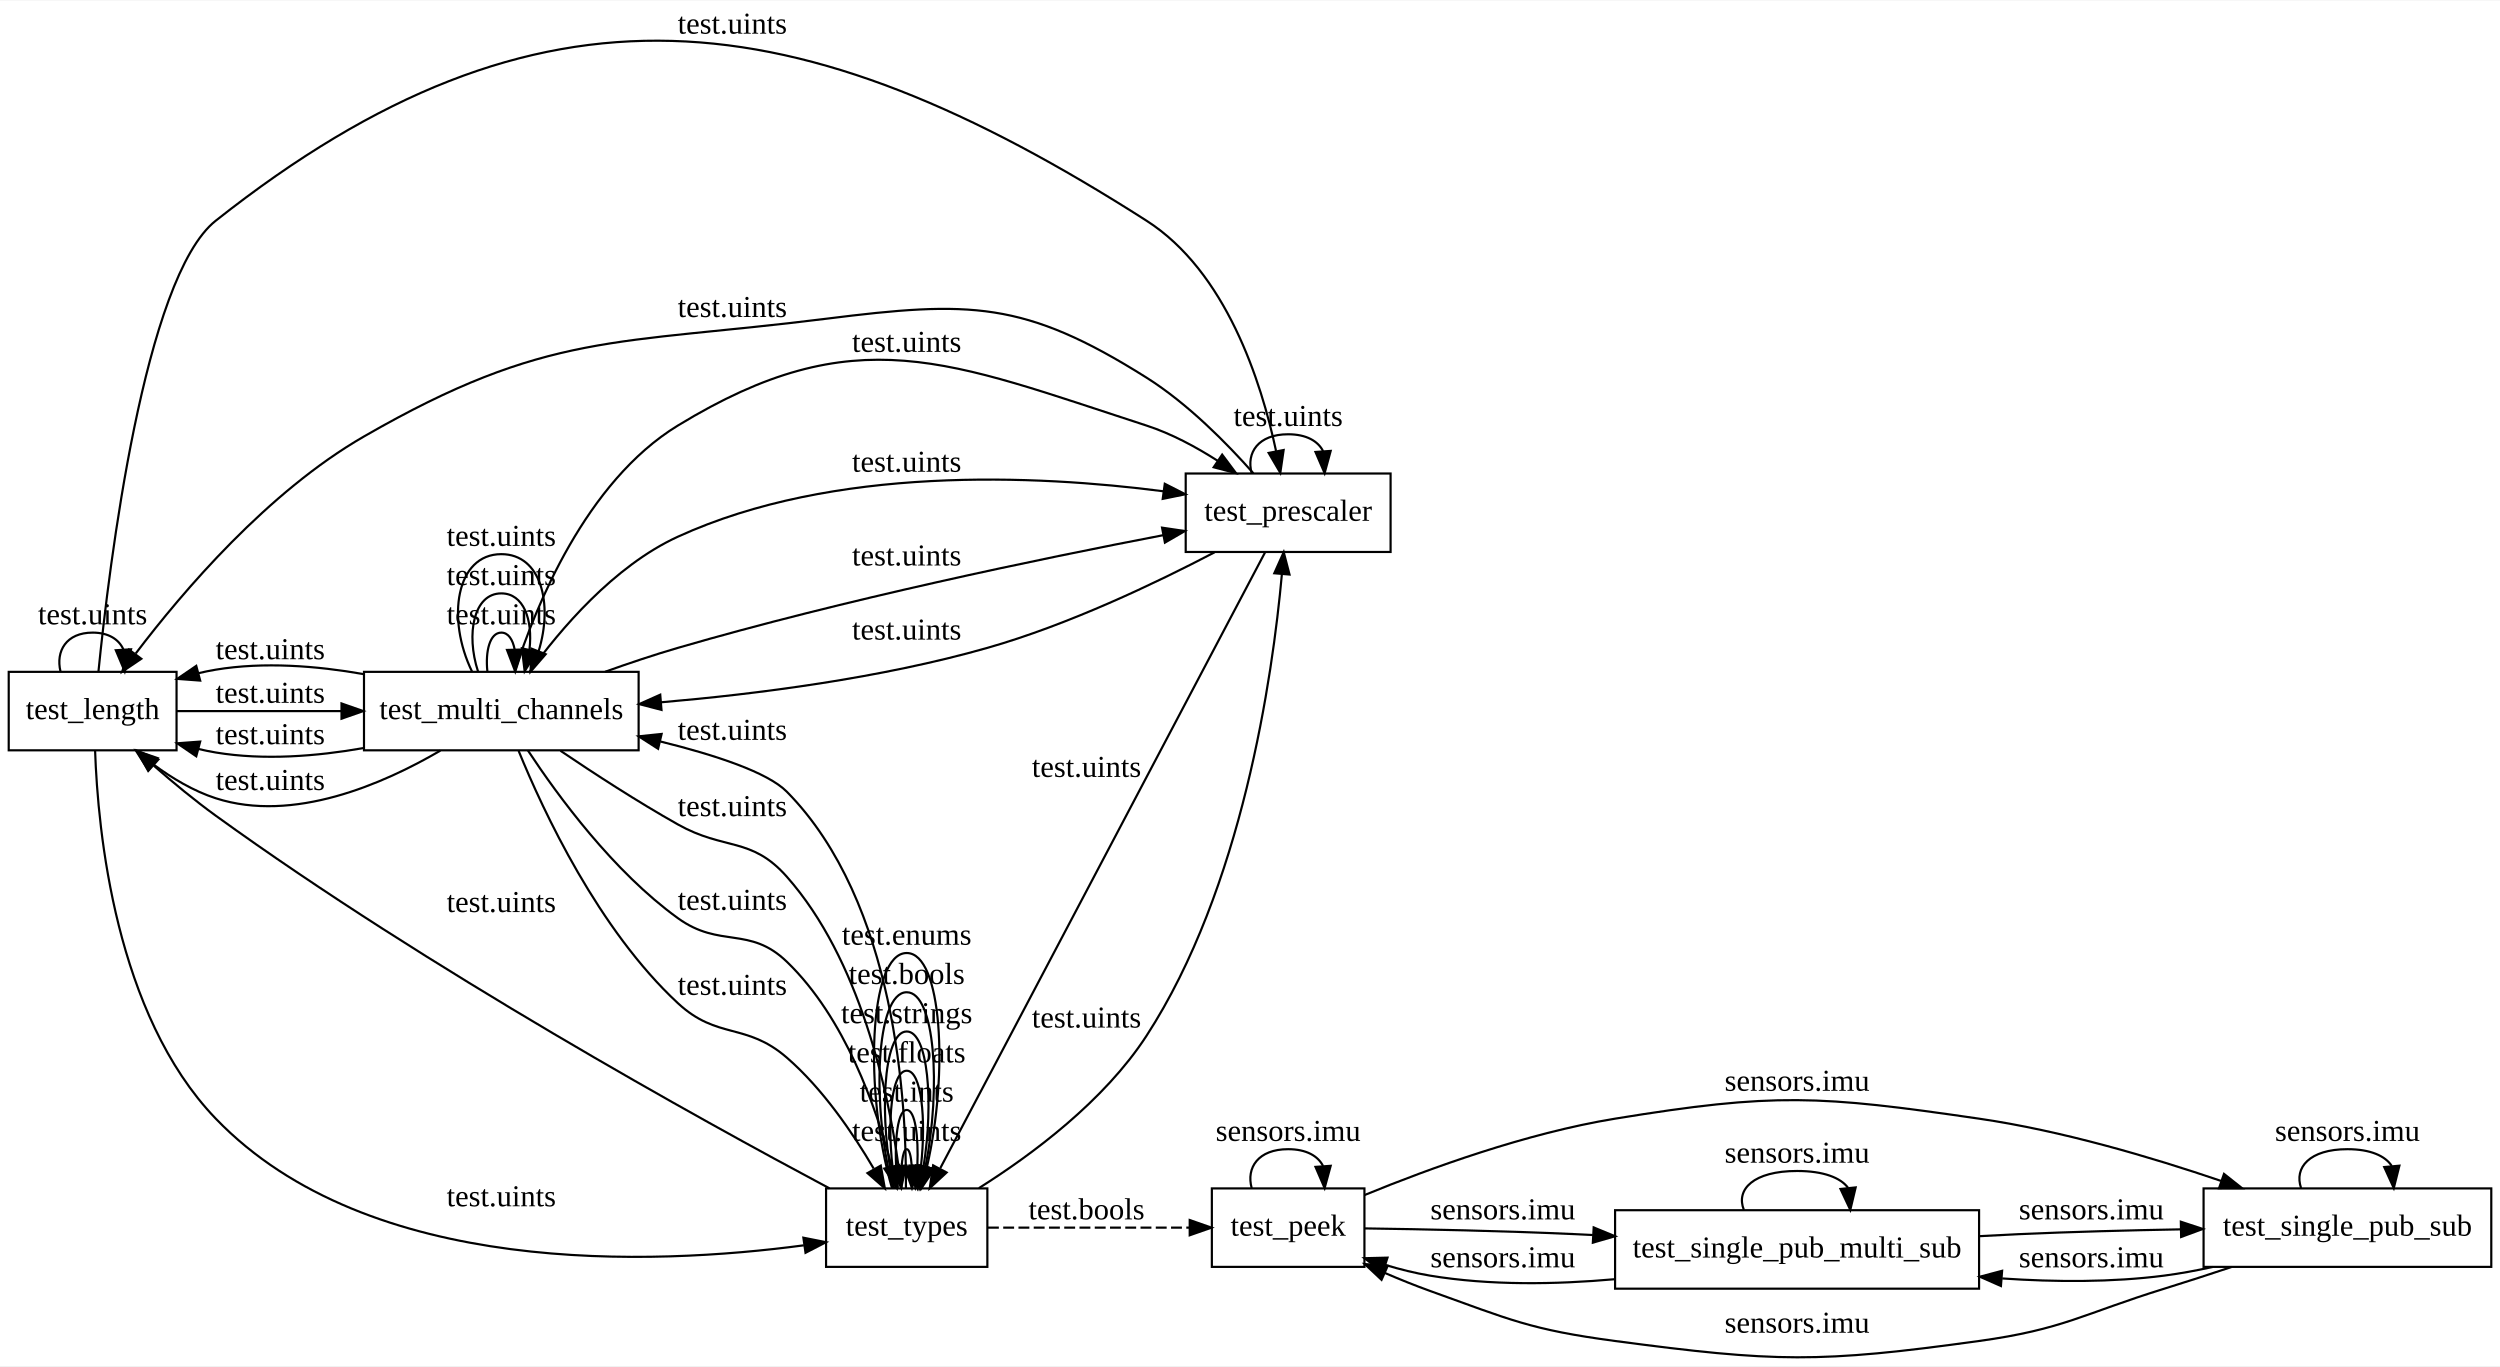
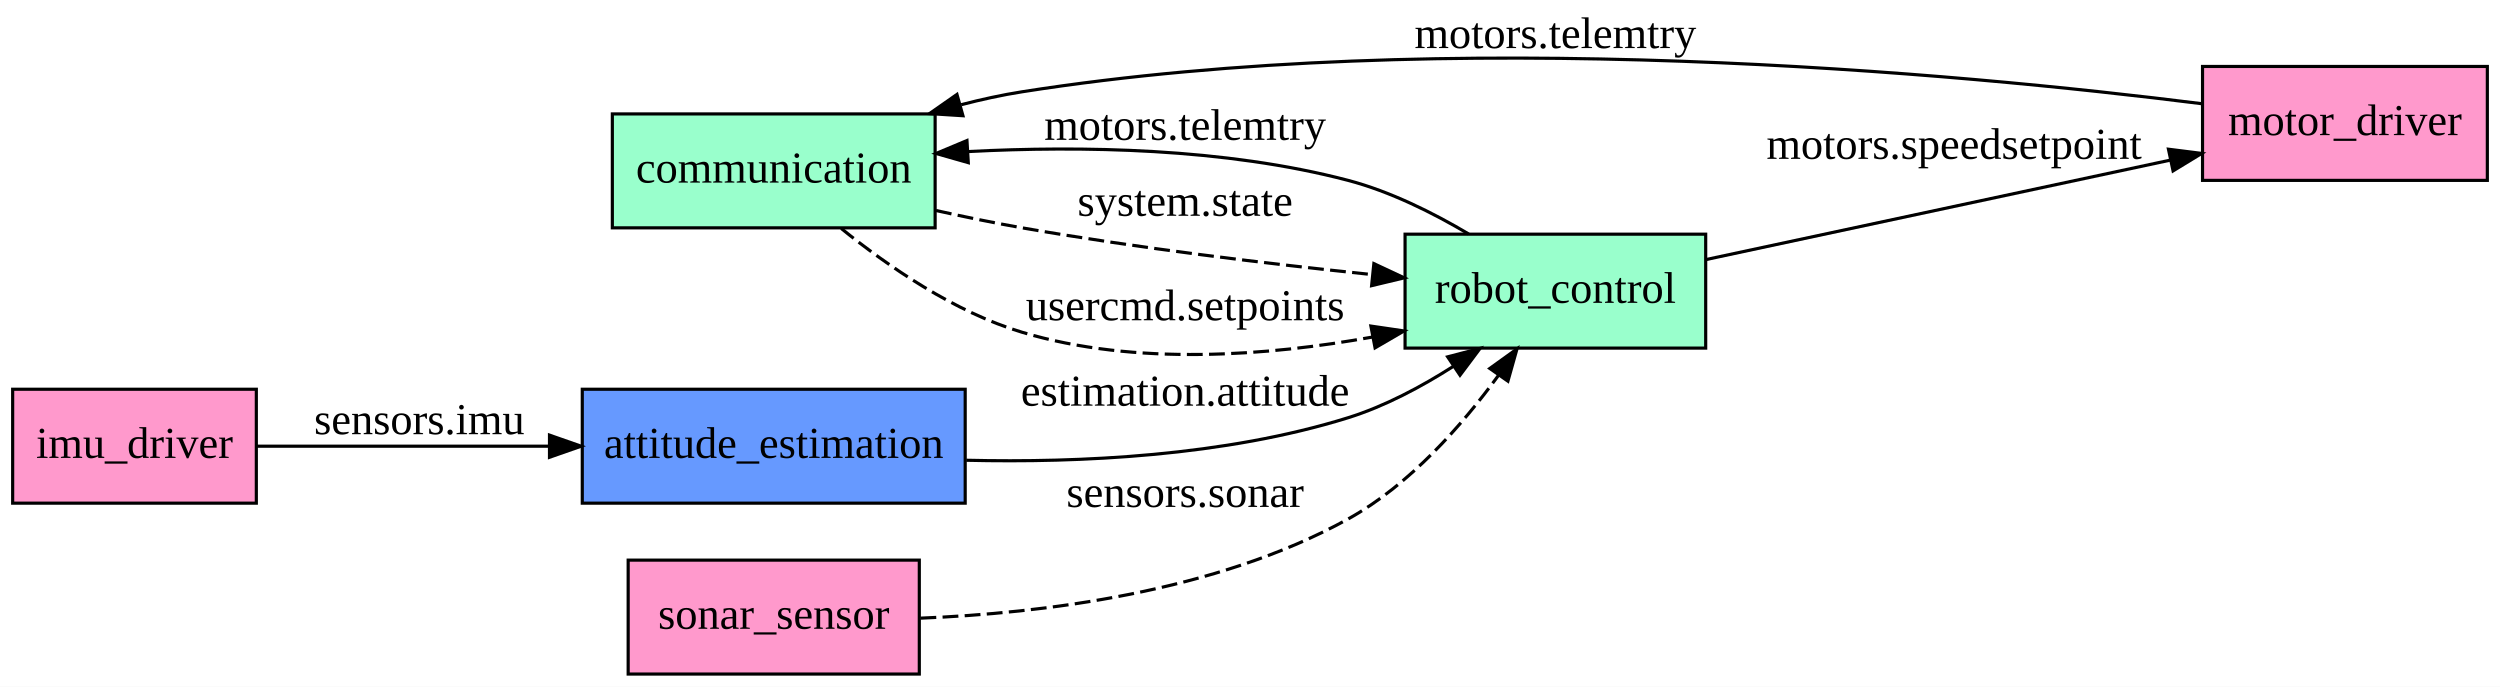
- <svg xmlns="http://www.w3.org/2000/svg" width="1147pt" height="627pt" viewBox="0.00 0.00 1147.00 626.51">
-   <g id="graph0" class="graph" transform="scale(1 1) rotate(0) translate(4 622.51)">
-     <polygon fill="white" stroke="none" points="-4,4 -4,-622.51 1143,-622.51 1143,4 -4,4" />
+ <svg xmlns="http://www.w3.org/2000/svg" width="790pt" height="217pt" viewBox="0.00 0.00 790.00 217.00">
+   <g id="graph0" class="graph" transform="scale(1 1) rotate(0) translate(4 213)">
+     <polygon fill="white" stroke="none" points="-4,4 -4,-213 786,-213 786,4 -4,4" />
    <g id="node1" class="node">
-       <polygon fill="none" stroke="black" points="77,-314.51 0,-314.51 0,-278.51 77,-278.51 77,-314.51" />
-       <text text-anchor="middle" x="38.5" y="-292.81" font-family="Times New Roman,serif" font-size="14.00">test_length</text>
+       <polygon fill="#99ffcc" stroke="black" points="291.5,-177 189.5,-177 189.5,-141 291.5,-141 291.5,-177" />
+       <text text-anchor="middle" x="240.5" y="-155.3" font-family="Times New Roman,serif" font-size="14.00">communication</text>
+     </g>
+     <g id="node2" class="node">
+       <polygon fill="#99ffcc" stroke="black" points="535,-139 440,-139 440,-103 535,-103 535,-139" />
+       <text text-anchor="middle" x="487.5" y="-117.3" font-family="Times New Roman,serif" font-size="14.00">robot_control</text>
    </g>
    <g id="edge1" class="edge">
-       <path fill="none" stroke="black" d="M23.76,-314.66C21.49,-324.05 26.4,-332.51 38.5,-332.51 45.87,-332.51 50.58,-329.37 52.61,-324.79" />
-       <polygon fill="black" stroke="black" points="56.12,-324.86 53.24,-314.66 49.13,-324.43 56.12,-324.86" />
-       <text text-anchor="middle" x="38.5" y="-336.31" font-family="Times New Roman,serif" font-size="14.00">test.uints</text>
-     </g>
-     <g id="node2" class="node">
-       <polygon fill="none" stroke="black" points="289,-314.51 163,-314.51 163,-278.51 289,-278.51 289,-314.51" />
-       <text text-anchor="middle" x="226" y="-292.81" font-family="Times New Roman,serif" font-size="14.00">test_multi_channels</text>
+       <path fill="none" stroke="black" stroke-dasharray="5,2" d="M291.78,-146.48C300.81,-144.47 310.16,-142.55 319,-141 355.57,-134.59 397,-129.62 429.51,-126.24" />
+       <polygon fill="black" stroke="black" points="430.14,-129.7 439.73,-125.2 429.43,-122.73 430.14,-129.7" />
+       <text text-anchor="middle" x="370.5" y="-144.8" font-family="Times New Roman,serif" font-size="14.00">system.state</text>
    </g>
    <g id="edge2" class="edge">
-       <path fill="none" stroke="black" d="M77.04,-296.51C98.72,-296.51 126.73,-296.51 152.54,-296.51" />
-       <polygon fill="black" stroke="black" points="152.68,-300.01 162.68,-296.51 152.68,-293.01 152.68,-300.01" />
-       <text text-anchor="middle" x="120" y="-300.31" font-family="Times New Roman,serif" font-size="14.00">test.uints</text>
+       <path fill="none" stroke="black" stroke-dasharray="5,2" d="M261.83,-140.8C276.55,-128.91 297.55,-114.42 319,-108 354.83,-97.27 396.79,-100.55 429.75,-106.5" />
+       <polygon fill="black" stroke="black" points="429.2,-109.96 439.68,-108.42 430.52,-103.08 429.2,-109.96" />
+       <text text-anchor="middle" x="370.5" y="-111.8" font-family="Times New Roman,serif" font-size="14.00">usercmd.setpoints</text>
+     </g>
+     <g id="edge4" class="edge">
+       <path fill="none" stroke="black" d="M460.1,-139.06C448.87,-145.73 435.31,-152.5 422,-156 382.96,-166.26 337.52,-166.95 302,-165.11" />
+       <polygon fill="black" stroke="black" points="301.98,-161.6 291.78,-164.5 301.56,-168.59 301.98,-161.6" />
+       <text text-anchor="middle" x="370.5" y="-168.8" font-family="Times New Roman,serif" font-size="14.00">motors.telemtry</text>
    </g>
    <g id="node3" class="node">
-       <polygon fill="none" stroke="black" points="634,-405.51 540,-405.51 540,-369.51 634,-369.51 634,-405.51" />
-       <text text-anchor="middle" x="587" y="-383.81" font-family="Times New Roman,serif" font-size="14.00">test_prescaler</text>
+       <polygon fill="#ff99cc" stroke="black" points="782,-192 692,-192 692,-156 782,-156 782,-192" />
+       <text text-anchor="middle" x="737" y="-170.3" font-family="Times New Roman,serif" font-size="14.00">motor_driver</text>
    </g>
    <g id="edge3" class="edge">
-       <path fill="none" stroke="black" d="M41.16,-314.54C46.05,-363.24 62.18,-495.55 95,-521.51 243.85,-639.24 362.09,-623.71 522,-521.51 558.5,-498.18 574.65,-447.76 581.45,-415.85" />
-       <polygon fill="black" stroke="black" points="584.93,-416.29 583.41,-405.81 578.06,-414.95 584.93,-416.29" />
-       <text text-anchor="middle" x="332" y="-607.31" font-family="Times New Roman,serif" font-size="14.00">test.uints</text>
+       <path fill="none" stroke="black" d="M535.05,-130.97C576.75,-139.9 637.93,-153 681.81,-162.4" />
+       <polygon fill="black" stroke="black" points="681.23,-165.85 691.74,-164.52 682.69,-159 681.23,-165.85" />
+       <text text-anchor="middle" x="613.5" y="-162.8" font-family="Times New Roman,serif" font-size="14.00">motors.speedsetpoint</text>
+     </g>
+     <g id="edge5" class="edge">
+       <path fill="none" stroke="black" d="M691.83,-180.22C615.34,-189.85 453.49,-205.16 319,-184 312.68,-183.01 306.16,-181.58 299.73,-179.91" />
+       <polygon fill="black" stroke="black" points="300.29,-176.43 289.72,-177.1 298.4,-183.17 300.29,-176.43" />
+       <text text-anchor="middle" x="487.5" y="-197.8" font-family="Times New Roman,serif" font-size="14.00">motors.telemtry</text>
    </g>
    <g id="node4" class="node">
-       <polygon fill="none" stroke="black" points="449,-77.51 375,-77.51 375,-41.51 449,-41.51 449,-77.51" />
-       <text text-anchor="middle" x="412" y="-55.81" font-family="Times New Roman,serif" font-size="14.00">test_types</text>
+       <polygon fill="#ff99cc" stroke="black" points="77,-90 0,-90 0,-54 77,-54 77,-90" />
+       <text text-anchor="middle" x="38.5" y="-68.3" font-family="Times New Roman,serif" font-size="14.00">imu_driver</text>
    </g>
-     <g id="edge4" class="edge">
-       <path fill="none" stroke="black" d="M39.63,-278.39C40.88,-241.54 48.96,-157.32 95,-109.51 165.18,-36.64 295.47,-42.15 364.8,-51.4" />
-       <polygon fill="black" stroke="black" points="364.59,-54.9 374.98,-52.84 365.57,-47.97 364.59,-54.9" />
-       <text text-anchor="middle" x="226" y="-69.31" font-family="Times New Roman,serif" font-size="14.00">test.uints</text>
-     </g>
-     <g id="edge5" class="edge">
-       <path fill="none" stroke="black" d="M162.76,-279.54C141.27,-275.76 117.05,-273.84 95,-277.51 92.36,-277.95 89.68,-278.5 86.99,-279.13" />
-       <polygon fill="black" stroke="black" points="86.04,-275.76 77.29,-281.73 87.85,-282.52 86.04,-275.76" />
-       <text text-anchor="middle" x="120" y="-281.31" font-family="Times New Roman,serif" font-size="14.00">test.uints</text>
-     </g>
-     <g id="edge9" class="edge">
-       <path fill="none" stroke="black" d="M198.04,-278.37C171.7,-262.97 130.51,-245.05 95,-256.51 84.83,-259.79 74.95,-265.71 66.41,-272.01" />
-       <polygon fill="black" stroke="black" points="64.06,-269.41 58.36,-278.34 68.39,-274.91 64.06,-269.41" />
-       <text text-anchor="middle" x="120" y="-260.31" font-family="Times New Roman,serif" font-size="14.00">test.uints</text>
-     </g>
-     <g id="edge13" class="edge">
-       <path fill="none" stroke="black" d="M162.76,-313.48C141.27,-317.26 117.05,-319.18 95,-315.51 92.36,-315.07 89.68,-314.52 86.99,-313.89" />
-       <polygon fill="black" stroke="black" points="87.85,-310.5 77.29,-311.29 86.04,-317.26 87.85,-310.5" />
-       <text text-anchor="middle" x="120" y="-320.31" font-family="Times New Roman,serif" font-size="14.00">test.uints</text>
+     <g id="node5" class="node">
+       <polygon fill="#6699ff" stroke="black" points="301,-90 180,-90 180,-54 301,-54 301,-90" />
+       <text text-anchor="middle" x="240.5" y="-68.3" font-family="Times New Roman,serif" font-size="14.00">attitude_estimation</text>
    </g>
    <g id="edge6" class="edge">
-       <path fill="none" stroke="black" d="M219.61,-314.66C218.62,-324.05 220.76,-332.51 226,-332.51 229.2,-332.51 231.24,-329.37 232.12,-324.79" />
-       <polygon fill="black" stroke="black" points="235.62,-324.75 232.39,-314.66 228.62,-324.56 235.62,-324.75" />
-       <text text-anchor="middle" x="226" y="-336.31" font-family="Times New Roman,serif" font-size="14.00">test.uints</text>
+       <path fill="none" stroke="black" d="M77.12,-72C103.04,-72 138.28,-72 169.3,-72" />
+       <polygon fill="black" stroke="black" points="169.64,-75.5 179.64,-72 169.64,-68.5 169.64,-75.5" />
+       <text text-anchor="middle" x="128.5" y="-75.8" font-family="Times New Roman,serif" font-size="14.00">sensors.imu</text>
    </g>
-     <g id="edge10" class="edge">
-       <path fill="none" stroke="black" d="M215.29,-314.77C209.73,-331.91 213.3,-350.51 226,-350.51 236.22,-350.51 240.53,-338.47 238.92,-324.83" />
-       <polygon fill="black" stroke="black" points="242.28,-323.78 236.71,-314.77 235.44,-325.29 242.28,-323.78" />
-       <text text-anchor="middle" x="226" y="-354.31" font-family="Times New Roman,serif" font-size="14.00">test.uints</text>
+     <g id="edge8" class="edge">
+       <path fill="none" stroke="black" d="M301.34,-67.56C337.13,-66.72 383.06,-68.85 422,-81 433.58,-84.61 445.17,-90.8 455.26,-97.24" />
+       <polygon fill="black" stroke="black" points="453.46,-100.24 463.71,-102.91 457.36,-94.43 453.46,-100.24" />
+       <text text-anchor="middle" x="370.5" y="-84.8" font-family="Times New Roman,serif" font-size="14.00">estimation.attitude</text>
    </g>
-     <g id="edge14" class="edge">
-       <path fill="none" stroke="black" d="M212.59,-314.59C200.72,-338.92 205.19,-368.51 226,-368.51 244.21,-368.51 249.9,-345.85 243.09,-323.89" />
-       <polygon fill="black" stroke="black" points="246.35,-322.6 239.41,-314.59 239.84,-325.17 246.35,-322.6" />
-       <text text-anchor="middle" x="226" y="-372.31" font-family="Times New Roman,serif" font-size="14.00">test.uints</text>
+     <g id="node6" class="node">
+       <polygon fill="#ff99cc" stroke="black" points="286.5,-36 194.5,-36 194.5,0 286.5,0 286.5,-36" />
+       <text text-anchor="middle" x="240.5" y="-14.3" font-family="Times New Roman,serif" font-size="14.00">sonar_sensor</text>
    </g>
    <g id="edge7" class="edge">
-       <path fill="none" stroke="black" d="M232.18,-314.75C241.63,-344.23 264.69,-401.69 307,-427.51 388.56,-477.29 431.1,-456.98 522,-427.51 533.38,-423.82 544.77,-417.68 554.73,-411.3" />
-       <polygon fill="black" stroke="black" points="556.73,-414.18 563.08,-405.69 552.83,-408.37 556.73,-414.18" />
-       <text text-anchor="middle" x="412" y="-461.31" font-family="Times New Roman,serif" font-size="14.00">test.uints</text>
-     </g>
-     <g id="edge11" class="edge">
-       <path fill="none" stroke="black" d="M238.97,-314.53C252.82,-333.68 277.53,-363.02 307,-376.51 378.41,-409.21 471.19,-404.92 529.68,-397.37" />
-       <polygon fill="black" stroke="black" points="530.4,-400.8 539.83,-395.98 529.45,-393.87 530.4,-400.8" />
-       <text text-anchor="middle" x="412" y="-406.31" font-family="Times New Roman,serif" font-size="14.00">test.uints</text>
-     </g>
-     <g id="edge15" class="edge">
-       <path fill="none" stroke="black" d="M273.62,-314.55C284.49,-318.44 296.08,-322.33 307,-325.51 383.18,-347.68 473.04,-366.34 529.77,-377.23" />
-       <polygon fill="black" stroke="black" points="529.15,-380.67 539.62,-379.11 530.46,-373.8 529.15,-380.67" />
-       <text text-anchor="middle" x="412" y="-363.31" font-family="Times New Roman,serif" font-size="14.00">test.uints</text>
-     </g>
-     <g id="edge8" class="edge">
-       <path fill="none" stroke="black" d="M253.14,-278.3C268.52,-267.9 288.52,-254.9 307,-244.51 328.49,-232.43 340.68,-238.99 357,-220.51 390.6,-182.46 403.43,-122.76 408.23,-87.75" />
-       <polygon fill="black" stroke="black" points="411.72,-88.08 409.48,-77.72 404.77,-87.22 411.72,-88.08" />
-       <text text-anchor="middle" x="332" y="-248.31" font-family="Times New Roman,serif" font-size="14.00">test.uints</text>
-     </g>
-     <g id="edge12" class="edge">
-       <path fill="none" stroke="black" d="M238.2,-278.45C252.06,-257.42 277.46,-222.85 307,-201.51 326.4,-187.49 339.77,-198.12 357,-181.51 383.61,-155.85 398.03,-114.76 405.12,-87.46" />
-       <polygon fill="black" stroke="black" points="408.52,-88.27 407.48,-77.73 401.72,-86.62 408.52,-88.27" />
-       <text text-anchor="middle" x="332" y="-205.31" font-family="Times New Roman,serif" font-size="14.00">test.uints</text>
-     </g>
-     <g id="edge16" class="edge">
-       <path fill="none" stroke="black" d="M233.94,-278.26C245.39,-250.22 270.66,-196.24 307,-162.51 325.21,-145.61 338.23,-153.79 357,-137.51 373.43,-123.26 387.28,-102.95 396.84,-86.63" />
-       <polygon fill="black" stroke="black" points="400.1,-87.98 401.96,-77.55 394,-84.54 400.1,-87.98" />
-       <text text-anchor="middle" x="332" y="-166.31" font-family="Times New Roman,serif" font-size="14.00">test.uints</text>
-     </g>
-     <g id="edge20" class="edge">
-       <path fill="none" stroke="black" d="M571.04,-405.63C558.99,-419.26 540.98,-437.56 522,-449.51 465.79,-484.9 440.91,-484.77 375,-476.51 278.52,-464.42 247.26,-471.03 163,-422.51 118.98,-397.16 80.16,-351.78 58.28,-322.95" />
-       <polygon fill="black" stroke="black" points="60.83,-320.51 52.05,-314.58 55.21,-324.69 60.83,-320.51" />
-       <text text-anchor="middle" x="332" y="-477.31" font-family="Times New Roman,serif" font-size="14.00">test.uints</text>
-     </g>
-     <g id="edge21" class="edge">
-       <path fill="none" stroke="black" d="M553.27,-369.37C526.14,-355.16 486.16,-336.09 449,-325.51 400.1,-311.58 343.21,-304.32 299.26,-300.54" />
-       <polygon fill="black" stroke="black" points="299.49,-297.05 289.24,-299.72 298.92,-304.03 299.49,-297.05" />
-       <text text-anchor="middle" x="412" y="-329.31" font-family="Times New Roman,serif" font-size="14.00">test.uints</text>
-     </g>
-     <g id="edge22" class="edge">
-       <path fill="none" stroke="black" d="M570.27,-405.66C567.69,-415.05 573.27,-423.51 587,-423.51 595.37,-423.51 600.71,-420.37 603.02,-415.79" />
-       <polygon fill="black" stroke="black" points="606.52,-415.88 603.73,-405.66 599.54,-415.39 606.52,-415.88" />
-       <text text-anchor="middle" x="587" y="-427.31" font-family="Times New Roman,serif" font-size="14.00">test.uints</text>
-     </g>
-     <g id="edge23" class="edge">
-       <path fill="none" stroke="black" d="M576.48,-369.46C547.75,-314.99 461.77,-151.98 427.42,-86.84" />
-       <polygon fill="black" stroke="black" points="430.31,-84.82 422.55,-77.61 424.12,-88.09 430.31,-84.82" />
-       <text text-anchor="middle" x="494.5" y="-266.31" font-family="Times New Roman,serif" font-size="14.00">test.uints</text>
-     </g>
-     <g id="edge30" class="edge">
-       <path fill="none" stroke="black" d="M376.57,-77.53C317.16,-109.17 192.39,-178.09 95,-248.51 85.36,-255.48 75.36,-263.76 66.56,-271.45" />
-       <polygon fill="black" stroke="black" points="64,-269.05 58.85,-278.31 68.65,-274.28 64,-269.05" />
-       <text text-anchor="middle" x="226" y="-204.31" font-family="Times New Roman,serif" font-size="14.00">test.uints</text>
-     </g>
-     <g id="edge31" class="edge">
-       <path fill="none" stroke="black" d="M411.64,-77.55C411.99,-116.43 407.14,-208.69 357,-259.51 348.2,-268.43 324.11,-276.35 299.02,-282.55" />
-       <polygon fill="black" stroke="black" points="297.93,-279.21 289.01,-284.93 299.55,-286.02 297.93,-279.21" />
-       <text text-anchor="middle" x="332" y="-283.31" font-family="Times New Roman,serif" font-size="14.00">test.uints</text>
-     </g>
-     <g id="edge32" class="edge">
-       <path fill="none" stroke="black" d="M445.11,-77.64C469.7,-93.13 502.59,-117.63 522,-147.51 565.91,-215.11 579.82,-311.96 584.13,-359.29" />
-       <polygon fill="black" stroke="black" points="580.65,-359.74 584.97,-369.42 587.63,-359.16 580.65,-359.74" />
-       <text text-anchor="middle" x="494.5" y="-151.31" font-family="Times New Roman,serif" font-size="14.00">test.uints</text>
-     </g>
-     <g id="edge33" class="edge">
-       <path fill="none" stroke="black" d="M409.59,-77.66C409.22,-87.05 410.02,-95.51 412,-95.51 413.21,-95.51 413.98,-92.37 414.31,-87.79" />
-       <polygon fill="black" stroke="black" points="417.81,-87.7 414.41,-77.66 410.81,-87.63 417.81,-87.7" />
-       <text text-anchor="middle" x="412" y="-99.31" font-family="Times New Roman,serif" font-size="14.00">test.uints</text>
-     </g>
-     <g id="edge34" class="edge">
-       <path fill="none" stroke="black" d="M407.96,-77.77C405.86,-94.91 407.21,-113.51 412,-113.51 415.86,-113.51 417.48,-101.47 416.88,-87.83" />
-       <polygon fill="black" stroke="black" points="420.36,-87.44 416.04,-77.77 413.38,-88.02 420.36,-87.44" />
-       <text text-anchor="middle" x="412" y="-117.31" font-family="Times New Roman,serif" font-size="14.00">test.ints</text>
-     </g>
-     <g id="edge35" class="edge">
-       <path fill="none" stroke="black" d="M406.94,-77.59C402.46,-101.92 404.15,-131.51 412,-131.51 418.78,-131.51 420.96,-109.46 418.55,-87.77" />
-       <polygon fill="black" stroke="black" points="421.97,-86.98 417.06,-77.59 415.05,-87.99 421.97,-86.98" />
-       <text text-anchor="middle" x="412" y="-135.31" font-family="Times New Roman,serif" font-size="14.00">test.floats</text>
-     </g>
-     <g id="edge36" class="edge">
-       <path fill="none" stroke="black" d="M406.2,-77.62C399.08,-108.75 401.01,-149.51 412,-149.51 421.83,-149.51 424.41,-116.89 419.75,-87.73" />
-       <polygon fill="black" stroke="black" points="423.13,-86.78 417.8,-77.62 416.25,-88.1 423.13,-86.78" />
-       <text text-anchor="middle" x="412" y="-153.31" font-family="Times New Roman,serif" font-size="14.00">test.strings</text>
-     </g>
-     <g id="edge38" class="edge">
-       <path fill="none" stroke="black" d="M405.68,-77.57C395.7,-115.3 397.81,-167.51 412,-167.51 424.97,-167.51 427.85,-123.89 420.63,-87.57" />
-       <polygon fill="black" stroke="black" points="423.98,-86.53 418.32,-77.57 417.15,-88.1 423.98,-86.53" />
-       <text text-anchor="middle" x="412" y="-171.31" font-family="Times New Roman,serif" font-size="14.00">test.bools</text>
-     </g>
-     <g id="edge39" class="edge">
-       <path fill="none" stroke="black" d="M405.26,-77.58C392.33,-121.77 394.58,-185.51 412,-185.51 428.16,-185.51 431.26,-130.65 421.3,-87.43" />
-       <polygon fill="black" stroke="black" points="424.64,-86.37 418.74,-77.58 417.87,-88.13 424.64,-86.37" />
-       <text text-anchor="middle" x="412" y="-189.31" font-family="Times New Roman,serif" font-size="14.00">test.enums</text>
-     </g>
-     <g id="node5" class="node">
-       <polygon fill="none" stroke="black" points="622,-77.51 552,-77.51 552,-41.51 622,-41.51 622,-77.51" />
-       <text text-anchor="middle" x="587" y="-55.81" font-family="Times New Roman,serif" font-size="14.00">test_peek</text>
-     </g>
-     <g id="edge37" class="edge">
-       <path fill="none" stroke="black" stroke-dasharray="5,2" d="M449.27,-59.51C476.18,-59.51 513.02,-59.51 541.69,-59.51" />
-       <polygon fill="black" stroke="black" points="541.84,-63.01 551.84,-59.51 541.84,-56.01 541.84,-63.01" />
-       <text text-anchor="middle" x="494.5" y="-63.31" font-family="Times New Roman,serif" font-size="14.00">test.bools</text>
-     </g>
-     <g id="edge17" class="edge">
-       <path fill="none" stroke="black" d="M570.27,-77.66C567.69,-87.05 573.27,-95.51 587,-95.51 595.37,-95.51 600.71,-92.37 603.02,-87.79" />
-       <polygon fill="black" stroke="black" points="606.52,-87.88 603.73,-77.66 599.54,-87.39 606.52,-87.88" />
-       <text text-anchor="middle" x="587" y="-99.31" font-family="Times New Roman,serif" font-size="14.00">sensors.imu</text>
-     </g>
-     <g id="node6" class="node">
-       <polygon fill="none" stroke="black" points="904,-67.51 737,-67.51 737,-31.51 904,-31.51 904,-67.51" />
-       <text text-anchor="middle" x="820.5" y="-45.81" font-family="Times New Roman,serif" font-size="14.00">test_single_pub_multi_sub</text>
-     </g>
-     <g id="edge18" class="edge">
-       <path fill="none" stroke="black" d="M622.22,-59.16C648.66,-58.79 686.16,-58.03 719,-56.51 721.56,-56.39 724.16,-56.26 726.78,-56.13" />
-       <polygon fill="black" stroke="black" points="727.18,-59.61 736.98,-55.57 726.8,-52.62 727.18,-59.61" />
-       <text text-anchor="middle" x="685.5" y="-63.31" font-family="Times New Roman,serif" font-size="14.00">sensors.imu</text>
-     </g>
-     <g id="node7" class="node">
-       <polygon fill="none" stroke="black" points="1139,-77.51 1007,-77.51 1007,-41.51 1139,-41.51 1139,-77.51" />
-       <text text-anchor="middle" x="1073" y="-55.81" font-family="Times New Roman,serif" font-size="14.00">test_single_pub_sub</text>
-     </g>
-     <g id="edge19" class="edge">
-       <path fill="none" stroke="black" d="M622.11,-74.49C651.8,-86.67 696.34,-102.87 737,-109.51 810.25,-121.47 830.55,-120.21 904,-109.51 941.8,-104 982.92,-91.88 1015.01,-80.95" />
-       <polygon fill="black" stroke="black" points="1016.37,-84.18 1024.67,-77.6 1014.08,-77.57 1016.37,-84.18" />
-       <text text-anchor="middle" x="820.5" y="-122.31" font-family="Times New Roman,serif" font-size="14.00">sensors.imu</text>
-     </g>
-     <g id="edge24" class="edge">
-       <path fill="none" stroke="black" d="M736.92,-35.86C709.74,-33.43 679.46,-32.92 652,-37.51 645.3,-38.63 638.37,-40.36 631.65,-42.38" />
-       <polygon fill="black" stroke="black" points="630.44,-39.09 622,-45.49 632.59,-45.75 630.44,-39.09" />
-       <text text-anchor="middle" x="685.5" y="-41.31" font-family="Times New Roman,serif" font-size="14.00">sensors.imu</text>
-     </g>
-     <g id="edge25" class="edge">
-       <path fill="none" stroke="black" d="M796.08,-67.66C792.32,-77.05 800.46,-85.51 820.5,-85.51 832.71,-85.51 840.5,-82.37 843.88,-77.79" />
-       <polygon fill="black" stroke="black" points="847.38,-77.97 844.92,-67.66 840.42,-77.25 847.38,-77.97" />
-       <text text-anchor="middle" x="820.5" y="-89.31" font-family="Times New Roman,serif" font-size="14.00">sensors.imu</text>
-     </g>
-     <g id="edge26" class="edge">
-       <path fill="none" stroke="black" d="M904.02,-55.59C910.1,-55.93 916.15,-56.25 922,-56.51 946.25,-57.6 972.72,-58.29 996.58,-58.73" />
-       <polygon fill="black" stroke="black" points="996.57,-62.23 1006.63,-58.91 996.7,-55.23 996.57,-62.23" />
-       <text text-anchor="middle" x="955.5" y="-63.31" font-family="Times New Roman,serif" font-size="14.00">sensors.imu</text>
-     </g>
-     <g id="edge27" class="edge">
-       <path fill="none" stroke="black" d="M1019.88,-41.48C1009.67,-38.08 999.02,-34.61 989,-31.51 951.5,-19.9 942.88,-12.89 904,-7.51 830.48,2.67 810.58,2.27 737,-7.51 698.2,-12.67 688.83,-17.28 652,-30.51 645.21,-32.95 638.15,-35.81 631.29,-38.76" />
-       <polygon fill="black" stroke="black" points="629.85,-35.57 622.12,-42.82 632.68,-41.97 629.85,-35.57" />
-       <text text-anchor="middle" x="820.5" y="-11.31" font-family="Times New Roman,serif" font-size="14.00">sensors.imu</text>
-     </g>
-     <g id="edge28" class="edge">
-       <path fill="none" stroke="black" d="M1011.17,-41.47C1003.75,-39.84 996.24,-38.45 989,-37.51 964.97,-34.38 938.88,-34.55 914.61,-36.2" />
-       <polygon fill="black" stroke="black" points="914.03,-32.73 904.33,-37 914.57,-39.71 914.03,-32.73" />
-       <text text-anchor="middle" x="955.5" y="-41.31" font-family="Times New Roman,serif" font-size="14.00">sensors.imu</text>
-     </g>
-     <g id="edge29" class="edge">
-       <path fill="none" stroke="black" d="M1051.74,-77.66C1048.47,-87.05 1055.56,-95.51 1073,-95.51 1083.63,-95.51 1090.41,-92.37 1093.35,-87.79" />
-       <polygon fill="black" stroke="black" points="1096.85,-87.94 1094.26,-77.66 1089.88,-87.31 1096.85,-87.94" />
-       <text text-anchor="middle" x="1073" y="-99.31" font-family="Times New Roman,serif" font-size="14.00">sensors.imu</text>
+       <path fill="none" stroke="black" stroke-dasharray="5,2" d="M286.86,-17.66C325.1,-19.2 380.13,-25.84 422,-49 441.45,-59.76 458.05,-78.66 469.53,-94.4" />
+       <polygon fill="black" stroke="black" points="466.77,-96.56 475.37,-102.75 472.5,-92.55 466.77,-96.56" />
+       <text text-anchor="middle" x="370.5" y="-52.8" font-family="Times New Roman,serif" font-size="14.00">sensors.sonar</text>
    </g>
  </g>
</svg>
